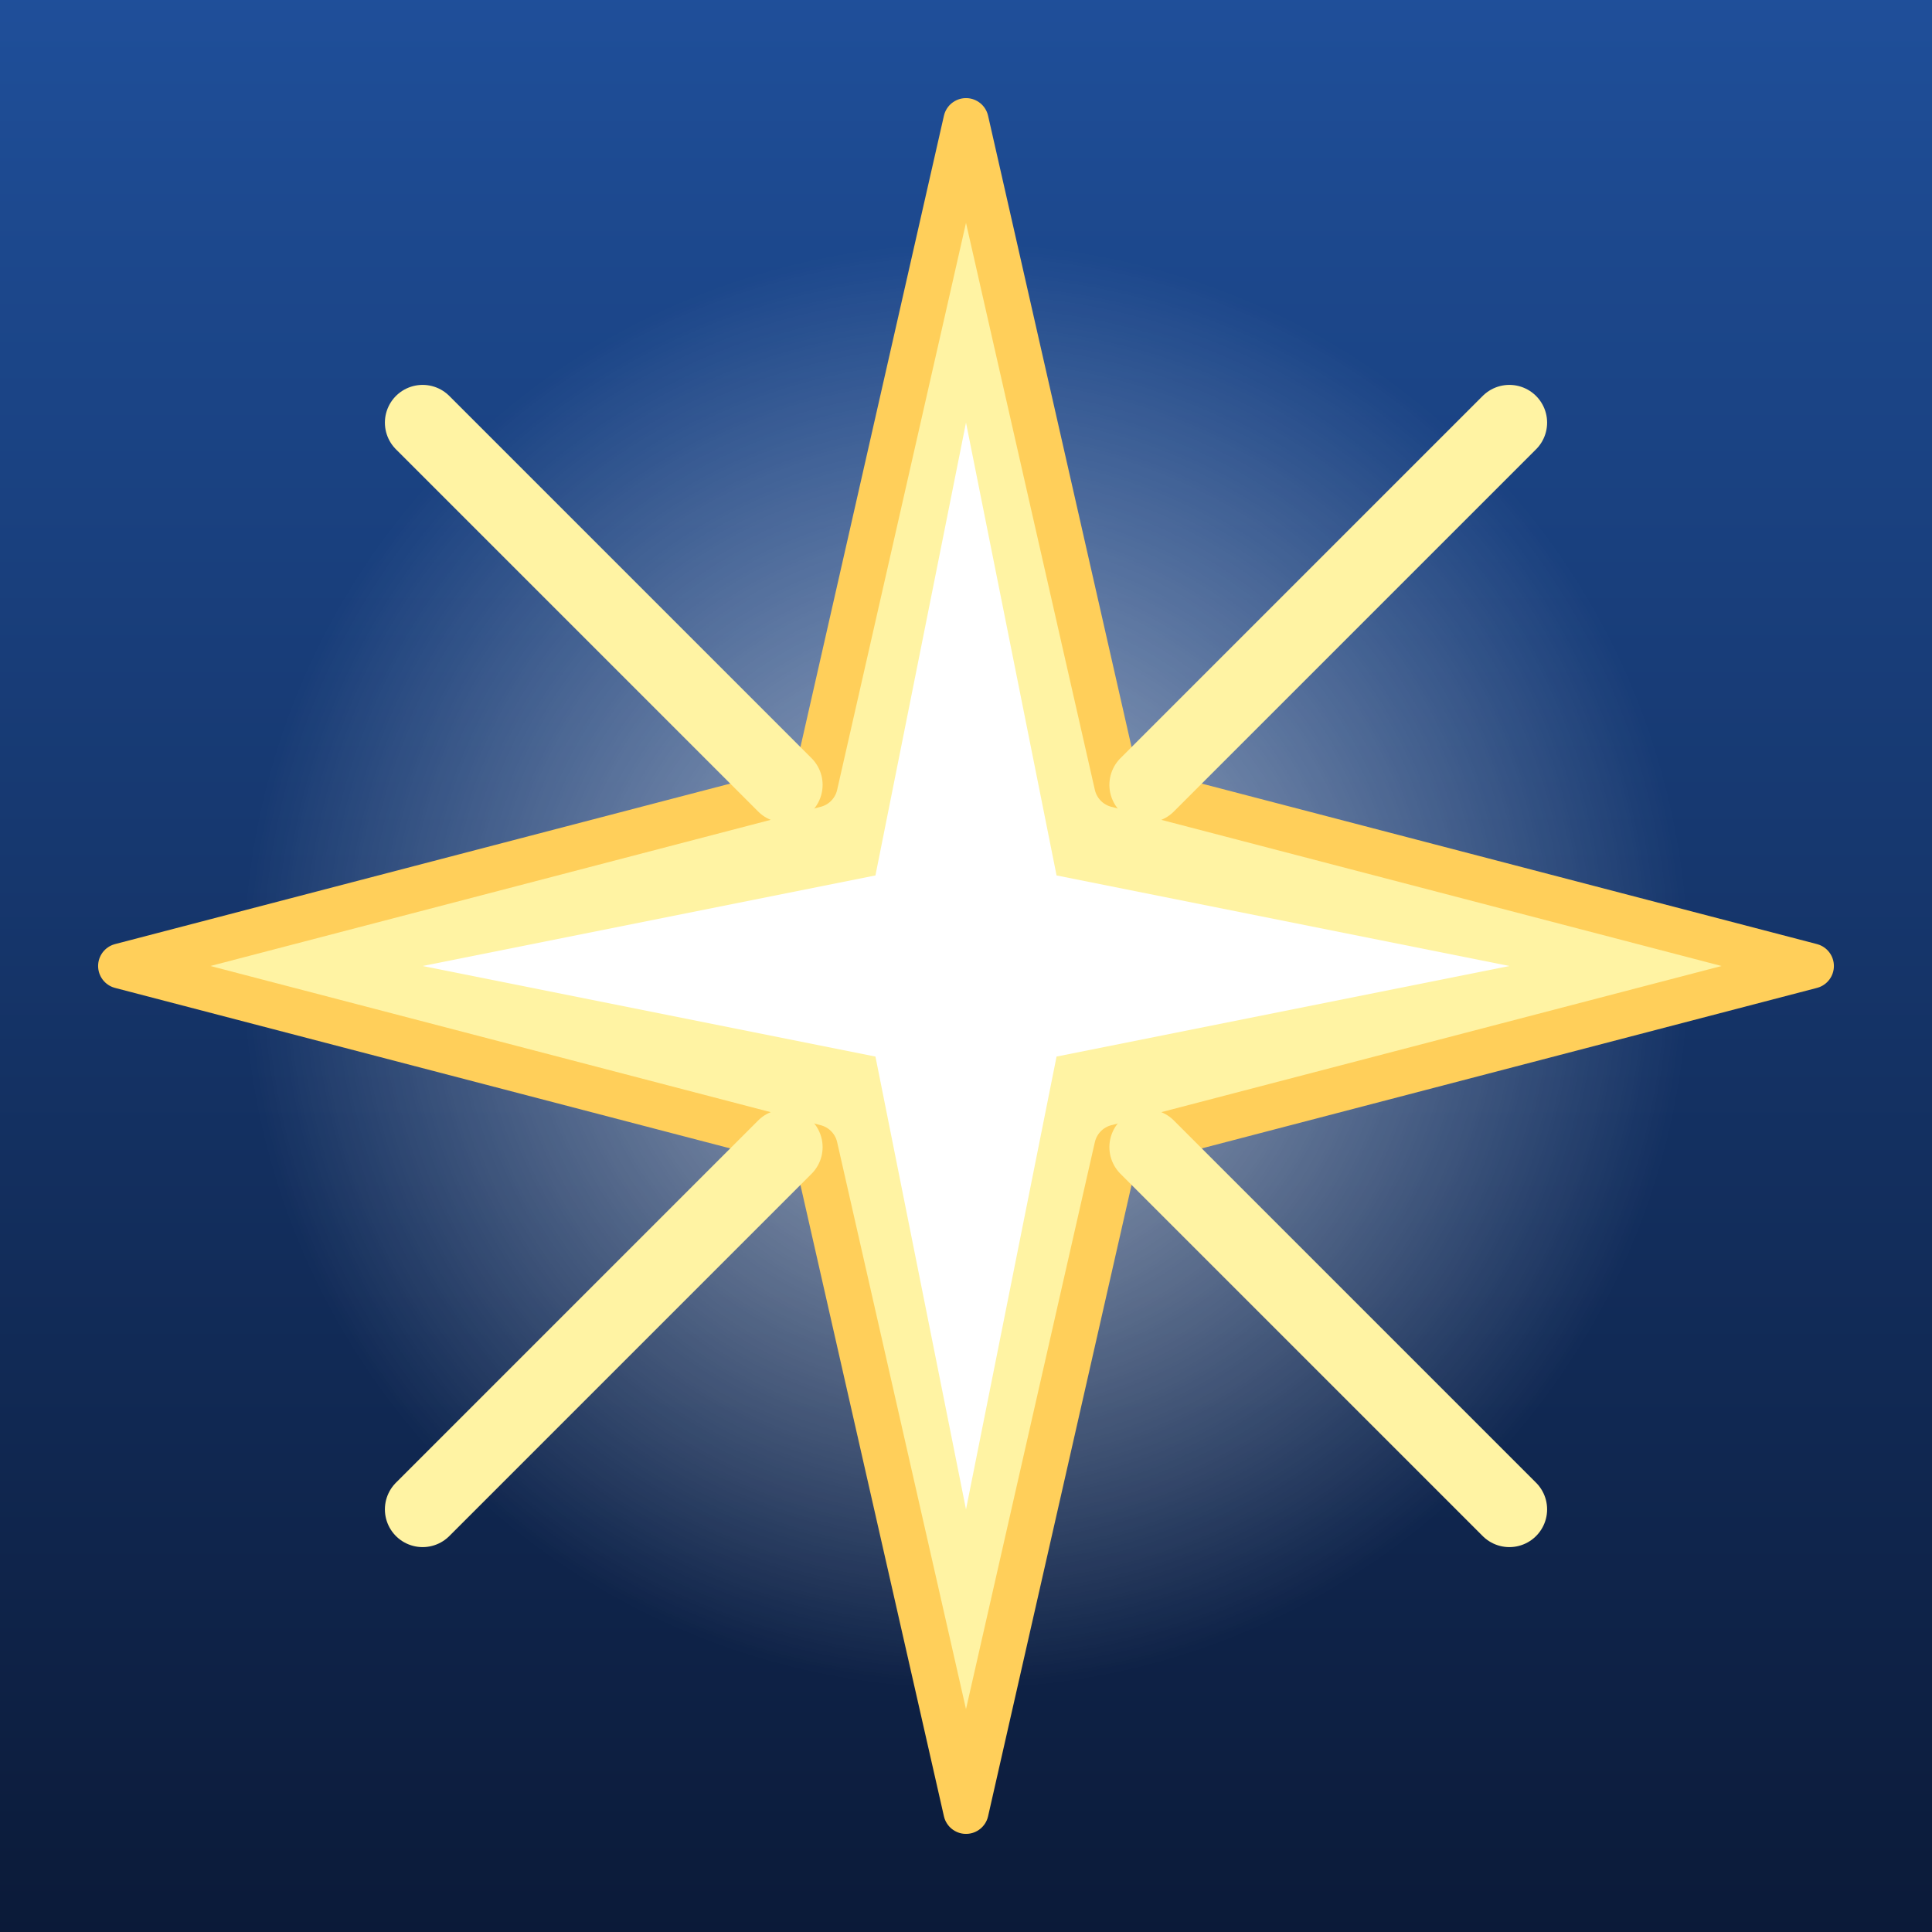
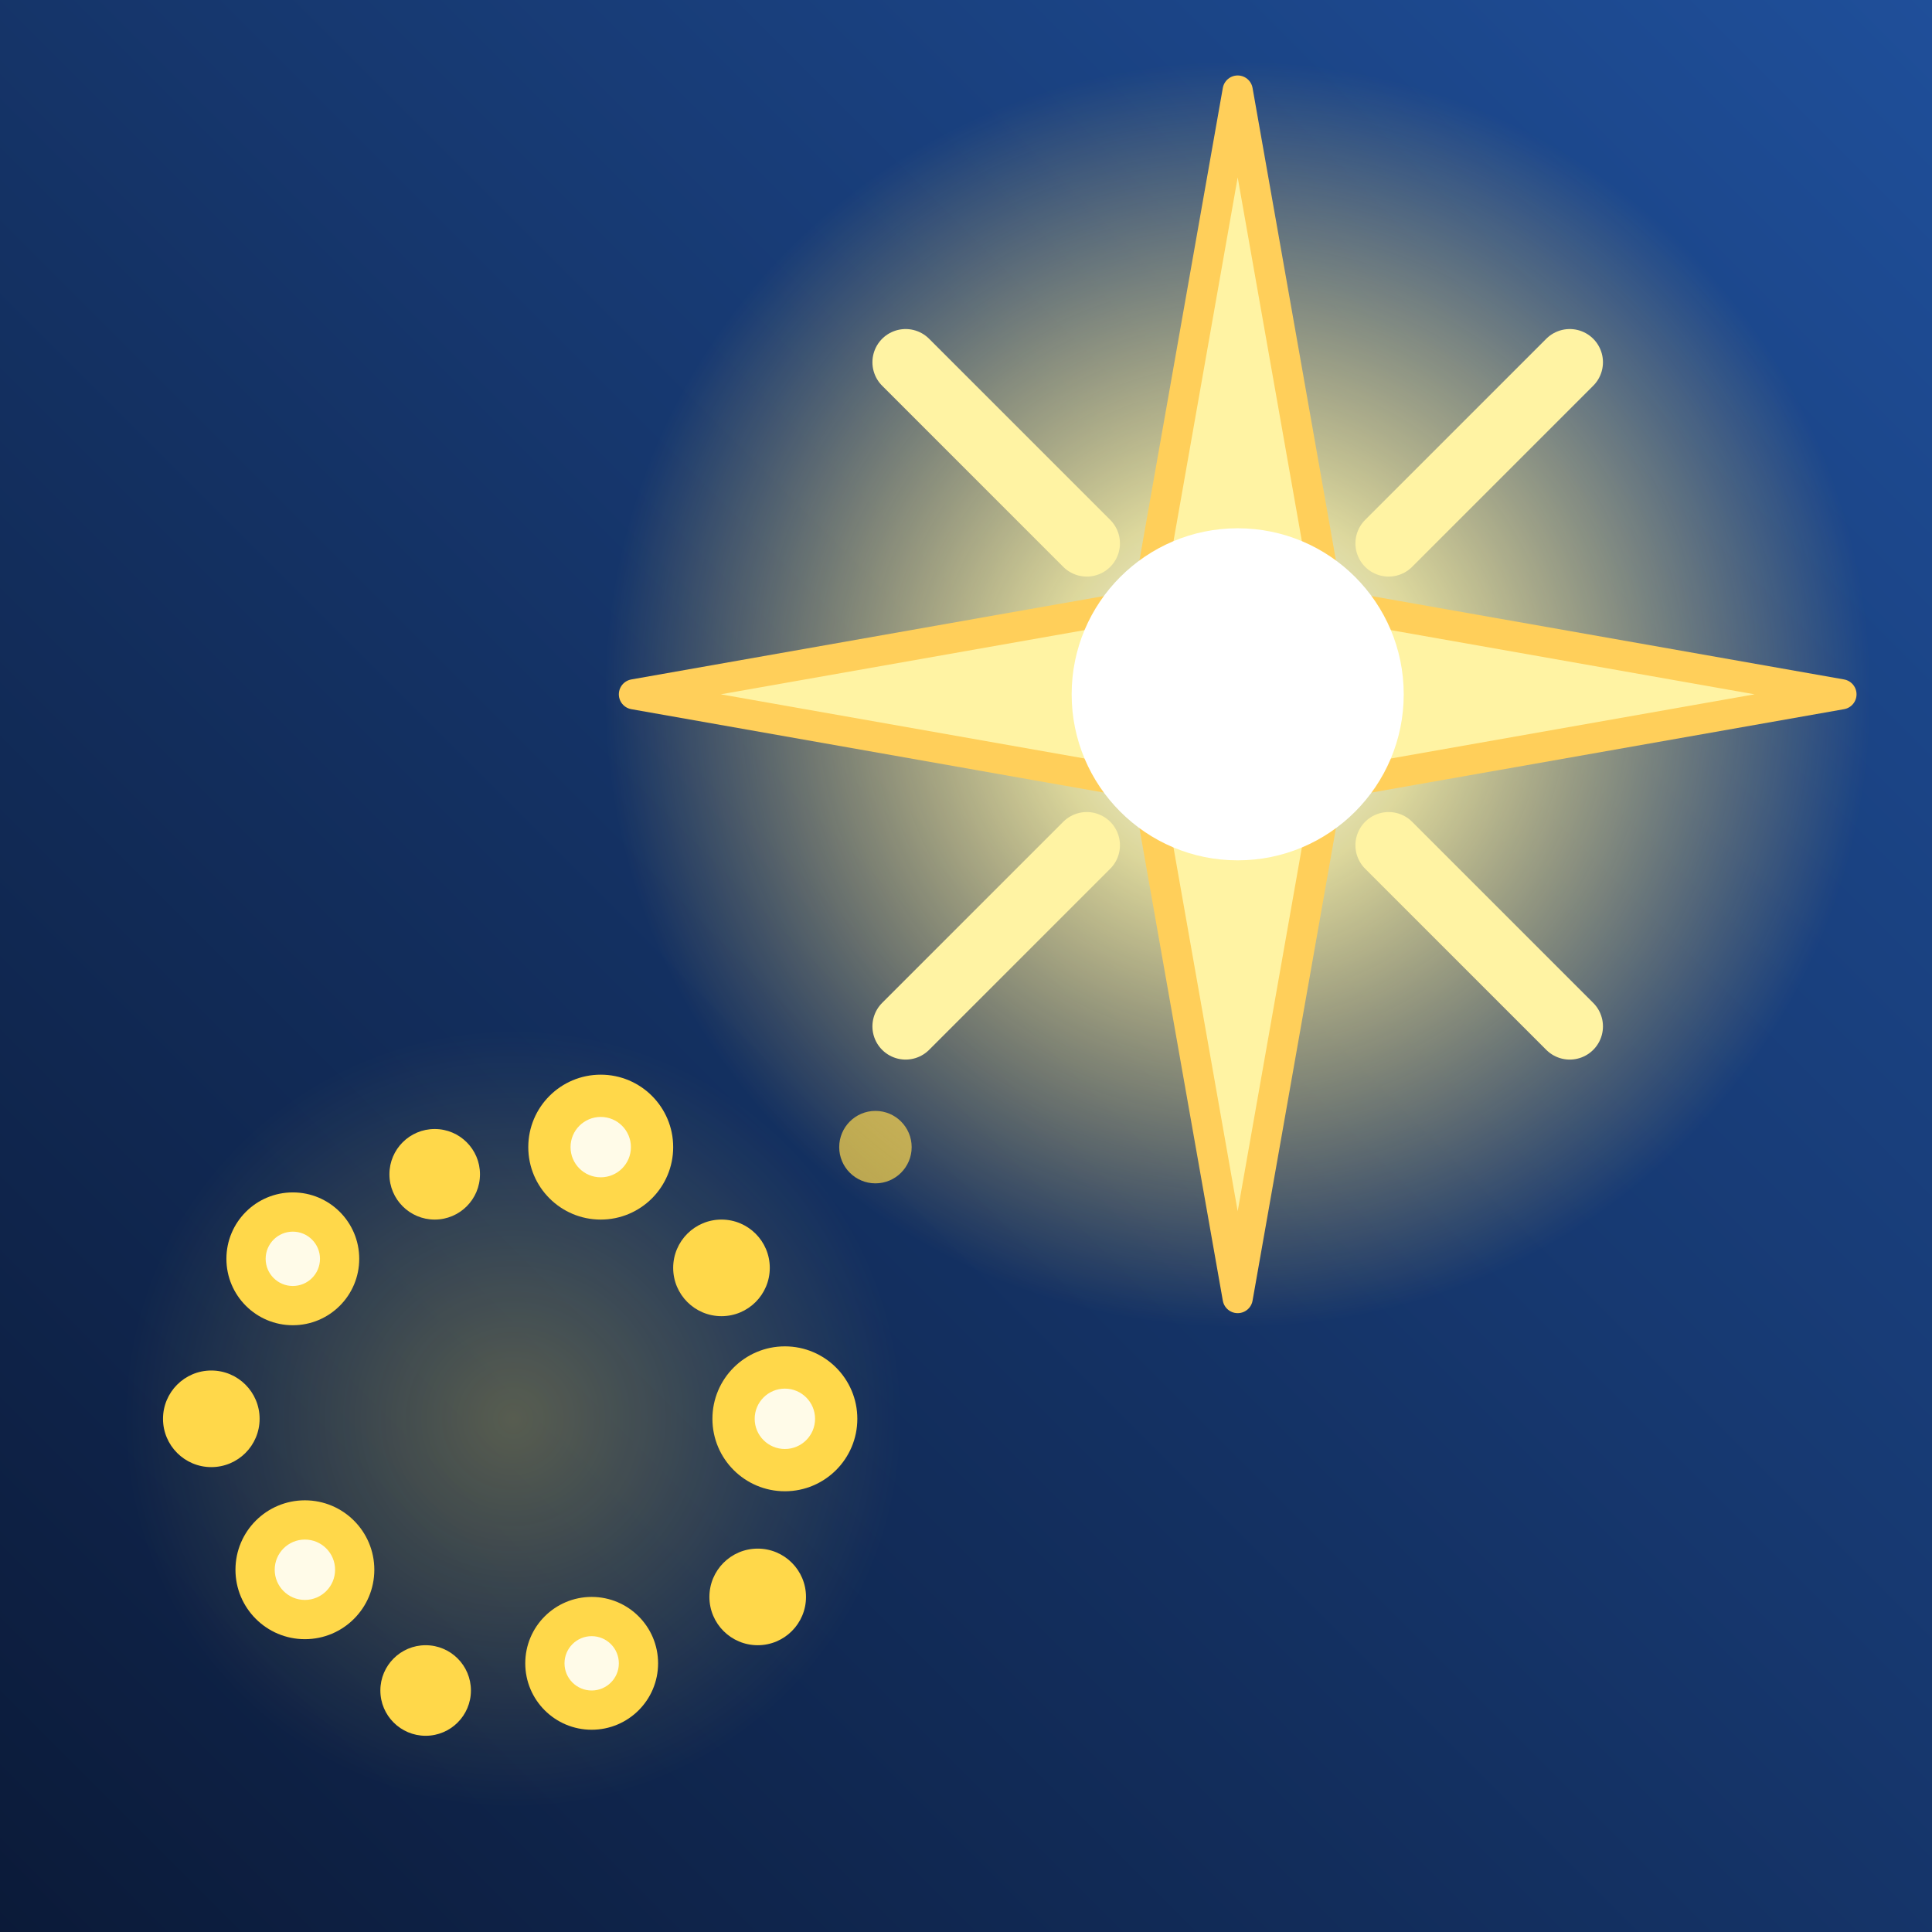
<svg xmlns="http://www.w3.org/2000/svg" width="128" height="128" viewBox="0 0 64 64">
  <defs>
-     <linearGradient id="bg" x1="0" y1="0" x2="0" y2="1">
-       <stop offset="0" stop-color="#1f4f9a" />
-       <stop offset="1" stop-color="#0b1a38" />
+     <linearGradient id="bg" x1="0" y1="1" x2="1" y2="0">
+       <stop offset="0" stop-color="#0b1a38" />
+       <stop offset="1" stop-color="#1f4f9a" />
    </linearGradient>
-     <radialGradient id="glow">
-       <stop offset="0" stop-color="#ffffff" stop-opacity="0.9" />
-       <stop offset="1" stop-color="#ffffff" stop-opacity="0" />
+     <radialGradient id="burst">
+       <stop offset="0" stop-color="#ffffff" />
+       <stop offset="0.3" stop-color="#fff3a3" stop-opacity="0.85" />
+       <stop offset="1" stop-color="#ffcf5a" stop-opacity="0" />
+     </radialGradient>
+     <radialGradient id="mark">
+       <stop offset="0" stop-color="#ffd84a" stop-opacity="0.3" />
+       <stop offset="1" stop-color="#ffd84a" stop-opacity="0" />
    </radialGradient>
  </defs>
  <rect width="64" height="64" fill="url(#bg)" />
-   <circle cx="32" cy="32" r="24" fill="url(#glow)" opacity="0.7" />
-   <path d="M 32 4 L 37 26 L 60 32 L 37 38 L 32 60 L 27 38 L 4 32 L 27 26 Z" fill="#fff3a3" stroke="#ffcf5a" stroke-width="1.5" stroke-linejoin="round" />
-   <path d="M 32 14 L 35 29 L 50 32 L 35 35 L 32 50 L 29 35 L 14 32 L 29 29 Z" fill="#ffffff" />
-   <path d="M 14 14 L 26 26 M 50 14 L 38 26 M 14 50 L 26 38 M 50 50 L 38 38" stroke="#fff3a3" stroke-width="2.5" stroke-linecap="round" />
+   <circle cx="17" cy="47" r="13" fill="url(#mark)" />
+   <g fill="#ffd84a">
+     <circle cx="26" cy="47" r="2.4" />
+     <circle cx="25.1" cy="52.9" r="1.6" />
+     <circle cx="19.6" cy="55.1" r="2.2" />
+     <circle cx="14.1" cy="56" r="1.5" />
+     <circle cx="10.1" cy="52" r="2.3" />
+     <circle cx="7" cy="47" r="1.6" />
+     <circle cx="9.7" cy="41.7" r="2.2" />
+     <circle cx="14.4" cy="38.9" r="1.5" />
+     <circle cx="19.9" cy="38" r="2.4" />
+     <circle cx="23.9" cy="42" r="1.6" />
+     <circle cx="29" cy="38" r="1.2" opacity="0.7" />
+   </g>
+   <g fill="#fffbe8">
+     <circle cx="26" cy="47" r="1" />
+     <circle cx="19.6" cy="55.1" r="0.9" />
+     <circle cx="10.1" cy="52" r="1" />
+     <circle cx="9.7" cy="41.7" r="0.9" />
+     <circle cx="19.9" cy="38" r="1" />
+   </g>
+   <circle cx="41" cy="23" r="21" fill="url(#burst)" />
+   <path d="M 41 3 L 44 20 L 61 23 L 44 26 L 41 43 L 38 26 L 21 23 L 38 20 Z" fill="#fff3a3" stroke="#ffcf5a" stroke-width="1" stroke-linejoin="round" />
+   <path d="M 30 12 L 36 18 M 52 12 L 46 18 M 30 34 L 36 28 M 52 34 L 46 28" stroke="#fff3a3" stroke-width="2.2" stroke-linecap="round" />
+   <circle cx="41" cy="23" r="5.5" fill="#ffffff" />
</svg>
